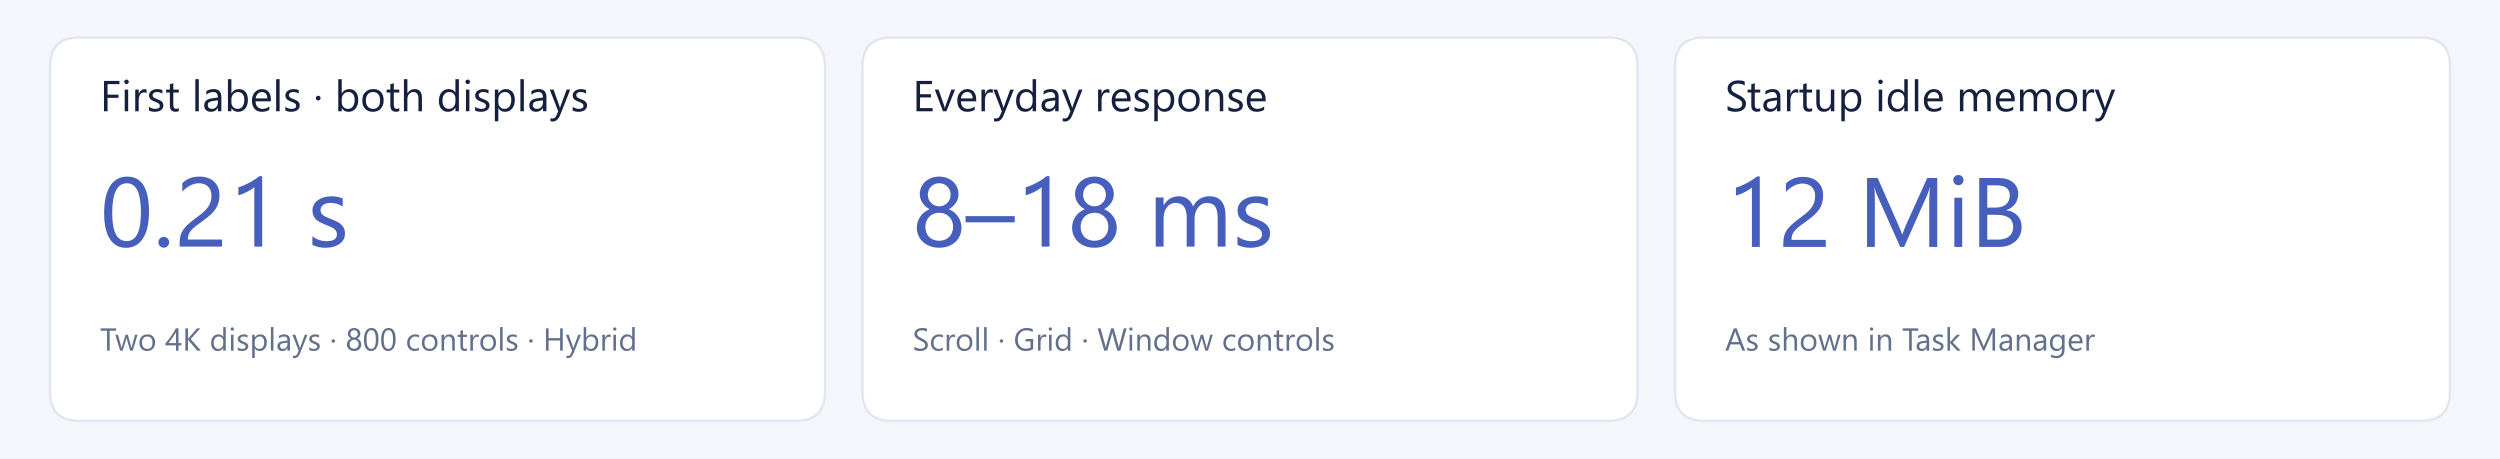
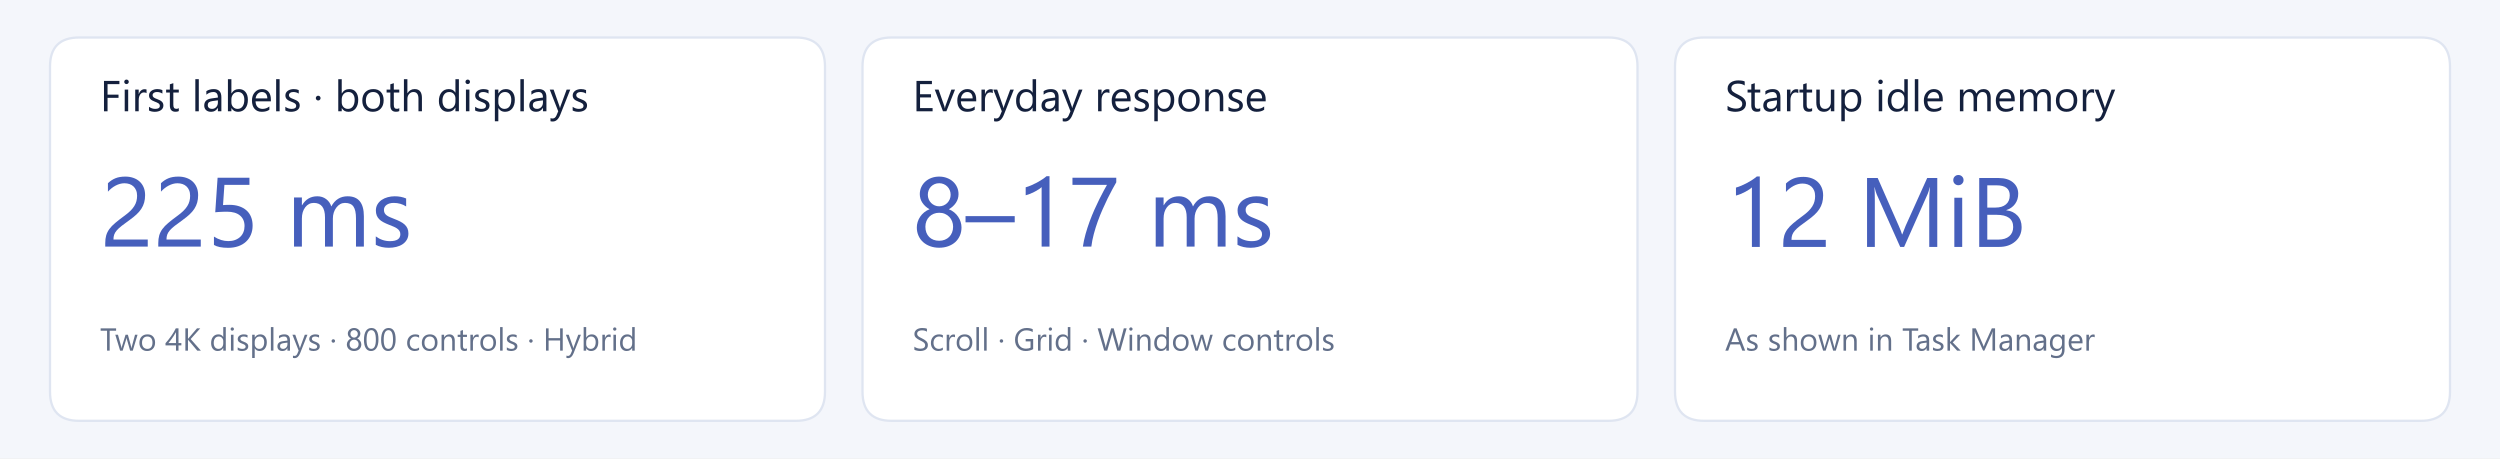
<svg xmlns="http://www.w3.org/2000/svg" xmlns:xlink="http://www.w3.org/1999/xlink" width="864pt" height="158.4pt" viewBox="0 0 864 158.4" version="1.1">
  <defs>
    <style type="text/css">*{stroke-linejoin: round; stroke-linecap: butt}</style>
  </defs>
  <g id="figure_1">
    <g id="patch_1">
-       <path d="M 0 158.4  L 864 158.4  L 864 0  L 0 0  z " style="fill: #f4f6fb" />
+       <path d="M 0 158.4 L 864 158.4 L 864 0 L 0 0 z " style="fill: #f4f6fb" />
    </g>
    <g id="axes_1">
      <g id="patch_2">
-         <path d="M 27.36 12.96  L 275.04 12.96  Q 285.12 12.96 285.12 23.04  L 285.12 135.36  Q 285.12 145.44 275.04 145.44  L 27.36 145.44  Q 17.28 145.44 17.28 135.36  L 17.28 23.04  Q 17.28 12.96 27.36 12.96  z " clip-path="url(#pe3fd831588)" style="fill: #ffffff; stroke: #dfe5f1; stroke-width: 0.8; stroke-linejoin: miter" />
+         <path d="M 27.36 12.96 L 275.04 12.96 Q 285.12 12.96 285.12 23.04 L 285.12 135.36 Q 285.12 145.44 275.04 145.44 L 27.36 145.44 Q 17.28 145.44 17.28 135.36 L 17.28 23.04 Q 17.28 12.96 27.36 12.96 z " clip-path="url(#pe3fd831588)" style="fill: #ffffff; stroke: #dfe5f1; stroke-width: 0.8; stroke-linejoin: miter" />
      </g>
      <g id="patch_3">
-         <path d="M 308.16 12.96  L 555.84 12.96  Q 565.92 12.96 565.92 23.04  L 565.92 135.36  Q 565.92 145.44 555.84 145.44  L 308.16 145.44  Q 298.08 145.44 298.08 135.36  L 298.08 23.04  Q 298.08 12.96 308.16 12.96  z " clip-path="url(#pe3fd831588)" style="fill: #ffffff; stroke: #dfe5f1; stroke-width: 0.8; stroke-linejoin: miter" />
+         <path d="M 308.16 12.96 L 555.84 12.96 Q 565.92 12.96 565.92 23.04 L 565.92 135.36 Q 565.92 145.44 555.84 145.44 L 308.16 145.44 Q 298.08 145.44 298.08 135.36 L 298.08 23.04 Q 298.08 12.96 308.16 12.96 z " clip-path="url(#pe3fd831588)" style="fill: #ffffff; stroke: #dfe5f1; stroke-width: 0.8; stroke-linejoin: miter" />
      </g>
      <g id="patch_4">
-         <path d="M 588.96 12.96  L 836.64 12.96  Q 846.72 12.96 846.72 23.04  L 846.72 135.36  Q 846.72 145.44 836.64 145.44  L 588.96 145.44  Q 578.88 145.44 578.88 135.36  L 578.88 23.04  Q 578.88 12.96 588.96 12.96  z " clip-path="url(#pe3fd831588)" style="fill: #ffffff; stroke: #dfe5f1; stroke-width: 0.8; stroke-linejoin: miter" />
+         <path d="M 588.96 12.96 L 836.64 12.96 Q 846.72 12.96 846.72 23.04 L 846.72 135.36 Q 846.72 145.44 836.64 145.44 L 588.96 145.44 Q 578.88 145.44 578.88 135.36 L 578.88 23.04 Q 578.88 12.96 588.96 12.96 z " clip-path="url(#pe3fd831588)" style="fill: #ffffff; stroke: #dfe5f1; stroke-width: 0.8; stroke-linejoin: miter" />
      </g>
      <g id="text_1">
        <g style="fill: #14203d" transform="translate(34.56 38.46469) scale(0.15 -0.15)">
          <defs>
-             <path id="SegoeUI-29" d="M 2863 4006  L 1113 4006  L 1113 2456  L 2731 2456  L 2731 1984  L 1113 1984  L 1113 0  L 588 0  L 588 4481  L 2863 4481  L 2863 4006  z " transform="scale(0.015625)" />
-             <path id="SegoeUI-4c" d="M 781 4013  Q 644 4013 547 4106  Q 450 4200 450 4344  Q 450 4488 547 4583  Q 644 4678 781 4678  Q 922 4678 1020 4583  Q 1119 4488 1119 4344  Q 1119 4206 1020 4109  Q 922 4013 781 4013  z M 1031 0  L 519 0  L 519 3200  L 1031 3200  L 1031 0  z " transform="scale(0.015625)" />
-             <path id="SegoeUI-55" d="M 2188 2681  Q 2053 2784 1800 2784  Q 1472 2784 1251 2475  Q 1031 2166 1031 1631  L 1031 0  L 519 0  L 519 3200  L 1031 3200  L 1031 2541  L 1044 2541  Q 1153 2878 1378 3067  Q 1603 3256 1881 3256  Q 2081 3256 2188 3213  L 2188 2681  z " transform="scale(0.015625)" />
-             <path id="SegoeUI-56" d="M 325 116  L 325 666  Q 744 356 1247 356  Q 1922 356 1922 806  Q 1922 934 1864 1023  Q 1806 1113 1707 1181  Q 1609 1250 1476 1304  Q 1344 1359 1191 1419  Q 978 1503 817 1589  Q 656 1675 548 1783  Q 441 1891 386 2028  Q 331 2166 331 2350  Q 331 2575 434 2748  Q 538 2922 709 3039  Q 881 3156 1101 3215  Q 1322 3275 1556 3275  Q 1972 3275 2300 3131  L 2300 2613  Q 1947 2844 1488 2844  Q 1344 2844 1228 2811  Q 1113 2778 1030 2718  Q 947 2659 901 2576  Q 856 2494 856 2394  Q 856 2269 901 2184  Q 947 2100 1034 2034  Q 1122 1969 1247 1916  Q 1372 1863 1531 1800  Q 1744 1719 1912 1633  Q 2081 1547 2200 1439  Q 2319 1331 2383 1190  Q 2447 1050 2447 856  Q 2447 619 2342 444  Q 2238 269 2063 153  Q 1888 38 1659 -18  Q 1431 -75 1181 -75  Q 688 -75 325 116  z " transform="scale(0.015625)" />
-             <path id="SegoeUI-57" d="M 2003 31  Q 1822 -69 1525 -69  Q 684 -69 684 869  L 684 2763  L 134 2763  L 134 3200  L 684 3200  L 684 3981  L 1197 4147  L 1197 3200  L 2003 3200  L 2003 2763  L 1197 2763  L 1197 959  Q 1197 638 1306 500  Q 1416 363 1669 363  Q 1863 363 2003 469  L 2003 31  z " transform="scale(0.015625)" />
+             <path id="SegoeUI-29" d="M 2863 4006 L 1113 4006 L 1113 2456 L 2731 2456 L 2731 1984 L 1113 1984 L 1113 0 L 588 0 L 588 4481 L 2863 4481 L 2863 4006 z " transform="scale(0.015625)" />
+             <path id="SegoeUI-4c" d="M 781 4013 Q 644 4013 547 4106 Q 450 4200 450 4344 Q 450 4488 547 4583 Q 644 4678 781 4678 Q 922 4678 1020 4583 Q 1119 4488 1119 4344 Q 1119 4206 1020 4109 Q 922 4013 781 4013 z M 1031 0 L 519 0 L 519 3200 L 1031 3200 L 1031 0 z " transform="scale(0.015625)" />
+             <path id="SegoeUI-55" d="M 2188 2681 Q 2053 2784 1800 2784 Q 1472 2784 1251 2475 Q 1031 2166 1031 1631 L 1031 0 L 519 0 L 519 3200 L 1031 3200 L 1031 2541 L 1044 2541 Q 1153 2878 1378 3067 Q 1603 3256 1881 3256 Q 2081 3256 2188 3213 L 2188 2681 z " transform="scale(0.015625)" />
+             <path id="SegoeUI-56" d="M 325 116 L 325 666 Q 744 356 1247 356 Q 1922 356 1922 806 Q 1922 934 1864 1023 Q 1806 1113 1707 1181 Q 1609 1250 1476 1304 Q 1344 1359 1191 1419 Q 978 1503 817 1589 Q 656 1675 548 1783 Q 441 1891 386 2028 Q 331 2166 331 2350 Q 331 2575 434 2748 Q 538 2922 709 3039 Q 881 3156 1101 3215 Q 1322 3275 1556 3275 Q 1972 3275 2300 3131 L 2300 2613 Q 1947 2844 1488 2844 Q 1344 2844 1228 2811 Q 1113 2778 1030 2718 Q 947 2659 901 2576 Q 856 2494 856 2394 Q 856 2269 901 2184 Q 947 2100 1034 2034 Q 1122 1969 1247 1916 Q 1372 1863 1531 1800 Q 1744 1719 1912 1633 Q 2081 1547 2200 1439 Q 2319 1331 2383 1190 Q 2447 1050 2447 856 Q 2447 619 2342 444 Q 2238 269 2063 153 Q 1888 38 1659 -18 Q 1431 -75 1181 -75 Q 688 -75 325 116 z " transform="scale(0.015625)" />
+             <path id="SegoeUI-57" d="M 2003 31 Q 1822 -69 1525 -69 Q 684 -69 684 869 L 684 2763 L 134 2763 L 134 3200 L 684 3200 L 684 3981 L 1197 4147 L 1197 3200 L 2003 3200 L 2003 2763 L 1197 2763 L 1197 959 Q 1197 638 1306 500 Q 1416 363 1669 363 Q 1863 363 2003 469 L 2003 31 z " transform="scale(0.015625)" />
            <path id="SegoeUI-3" transform="scale(0.015625)" />
-             <path id="SegoeUI-4f" d="M 1031 0  L 519 0  L 519 4738  L 1031 4738  L 1031 0  z " transform="scale(0.015625)" />
-             <path id="SegoeUI-44" d="M 2809 0  L 2297 0  L 2297 500  L 2284 500  Q 1950 -75 1300 -75  Q 822 -75 551 178  Q 281 431 281 850  Q 281 1747 1338 1894  L 2297 2028  Q 2297 2844 1638 2844  Q 1059 2844 594 2450  L 594 2975  Q 1066 3275 1681 3275  Q 2809 3275 2809 2081  L 2809 0  z M 2297 1619  L 1525 1513  Q 1169 1463 987 1336  Q 806 1209 806 888  Q 806 653 973 504  Q 1141 356 1419 356  Q 1800 356 2048 623  Q 2297 891 2297 1300  L 2297 1619  z " transform="scale(0.015625)" />
-             <path id="SegoeUI-45" d="M 1044 463  L 1031 463  L 1031 0  L 519 0  L 519 4738  L 1031 4738  L 1031 2638  L 1044 2638  Q 1422 3275 2150 3275  Q 2766 3275 3114 2845  Q 3463 2416 3463 1694  Q 3463 891 3072 408  Q 2681 -75 2003 -75  Q 1369 -75 1044 463  z M 1031 1753  L 1031 1306  Q 1031 909 1289 632  Q 1547 356 1944 356  Q 2409 356 2673 712  Q 2938 1069 2938 1703  Q 2938 2238 2691 2541  Q 2444 2844 2022 2844  Q 1575 2844 1303 2533  Q 1031 2222 1031 1753  z " transform="scale(0.015625)" />
-             <path id="SegoeUI-48" d="M 3091 1472  L 831 1472  Q 844 938 1119 647  Q 1394 356 1875 356  Q 2416 356 2869 713  L 2869 231  Q 2447 -75 1753 -75  Q 1075 -75 687 361  Q 300 797 300 1588  Q 300 2334 723 2804  Q 1147 3275 1775 3275  Q 2403 3275 2747 2869  Q 3091 2463 3091 1741  L 3091 1472  z M 2566 1906  Q 2563 2350 2352 2597  Q 2141 2844 1766 2844  Q 1403 2844 1150 2584  Q 897 2325 838 1906  L 2566 1906  z " transform="scale(0.015625)" />
-             <path id="SegoeUI-c3" d="M 697 1594  Q 553 1594 451 1697  Q 350 1800 350 1944  Q 350 2091 451 2194  Q 553 2297 697 2297  Q 844 2297 947 2194  Q 1050 2091 1050 1944  Q 1050 1800 947 1697  Q 844 1594 697 1594  z " transform="scale(0.015625)" />
-             <path id="SegoeUI-52" d="M 1856 -75  Q 1147 -75 723 373  Q 300 822 300 1563  Q 300 2369 740 2822  Q 1181 3275 1931 3275  Q 2647 3275 3048 2834  Q 3450 2394 3450 1613  Q 3450 847 3017 386  Q 2584 -75 1856 -75  z M 1894 2844  Q 1400 2844 1112 2508  Q 825 2172 825 1581  Q 825 1013 1115 684  Q 1406 356 1894 356  Q 2391 356 2658 678  Q 2925 1000 2925 1594  Q 2925 2194 2658 2519  Q 2391 2844 1894 2844  z " transform="scale(0.015625)" />
-             <path id="SegoeUI-4b" d="M 3175 0  L 2663 0  L 2663 1844  Q 2663 2844 1919 2844  Q 1544 2844 1287 2555  Q 1031 2266 1031 1813  L 1031 0  L 519 0  L 519 4738  L 1031 4738  L 1031 2669  L 1044 2669  Q 1413 3275 2094 3275  Q 3175 3275 3175 1972  L 3175 0  z " transform="scale(0.015625)" />
-             <path id="SegoeUI-47" d="M 3250 0  L 2738 0  L 2738 544  L 2725 544  Q 2369 -75 1625 -75  Q 1022 -75 661 354  Q 300 784 300 1525  Q 300 2319 700 2797  Q 1100 3275 1766 3275  Q 2425 3275 2725 2756  L 2738 2756  L 2738 4738  L 3250 4738  L 3250 0  z M 2738 1447  L 2738 1919  Q 2738 2306 2481 2575  Q 2225 2844 1831 2844  Q 1363 2844 1094 2500  Q 825 2156 825 1550  Q 825 997 1083 676  Q 1341 356 1775 356  Q 2203 356 2470 665  Q 2738 975 2738 1447  z " transform="scale(0.015625)" />
-             <path id="SegoeUI-53" d="M 1044 463  L 1031 463  L 1031 -1472  L 519 -1472  L 519 3200  L 1031 3200  L 1031 2638  L 1044 2638  Q 1422 3275 2150 3275  Q 2769 3275 3116 2845  Q 3463 2416 3463 1694  Q 3463 891 3072 408  Q 2681 -75 2003 -75  Q 1381 -75 1044 463  z M 1031 1753  L 1031 1306  Q 1031 909 1289 632  Q 1547 356 1944 356  Q 2409 356 2673 712  Q 2938 1069 2938 1703  Q 2938 2238 2691 2541  Q 2444 2844 2022 2844  Q 1575 2844 1303 2533  Q 1031 2222 1031 1753  z " transform="scale(0.015625)" />
-             <path id="SegoeUI-5c" d="M 3066 3200  L 1594 -513  Q 1200 -1506 488 -1506  Q 288 -1506 153 -1466  L 153 -1006  Q 319 -1063 456 -1063  Q 844 -1063 1038 -600  L 1294 6  L 44 3200  L 613 3200  L 1478 738  Q 1494 691 1544 494  L 1563 494  Q 1578 569 1625 731  L 2534 3200  L 3066 3200  z " transform="scale(0.015625)" />
+             <path id="SegoeUI-4f" d="M 1031 0 L 519 0 L 519 4738 L 1031 4738 L 1031 0 z " transform="scale(0.015625)" />
+             <path id="SegoeUI-44" d="M 2809 0 L 2297 0 L 2297 500 L 2284 500 Q 1950 -75 1300 -75 Q 822 -75 551 178 Q 281 431 281 850 Q 281 1747 1338 1894 L 2297 2028 Q 2297 2844 1638 2844 Q 1059 2844 594 2450 L 594 2975 Q 1066 3275 1681 3275 Q 2809 3275 2809 2081 L 2809 0 z M 2297 1619 L 1525 1513 Q 1169 1463 987 1336 Q 806 1209 806 888 Q 806 653 973 504 Q 1141 356 1419 356 Q 1800 356 2048 623 Q 2297 891 2297 1300 L 2297 1619 z " transform="scale(0.015625)" />
+             <path id="SegoeUI-45" d="M 1044 463 L 1031 463 L 1031 0 L 519 0 L 519 4738 L 1031 4738 L 1031 2638 L 1044 2638 Q 1422 3275 2150 3275 Q 2766 3275 3114 2845 Q 3463 2416 3463 1694 Q 3463 891 3072 408 Q 2681 -75 2003 -75 Q 1369 -75 1044 463 z M 1031 1753 L 1031 1306 Q 1031 909 1289 632 Q 1547 356 1944 356 Q 2409 356 2673 712 Q 2938 1069 2938 1703 Q 2938 2238 2691 2541 Q 2444 2844 2022 2844 Q 1575 2844 1303 2533 Q 1031 2222 1031 1753 z " transform="scale(0.015625)" />
+             <path id="SegoeUI-48" d="M 3091 1472 L 831 1472 Q 844 938 1119 647 Q 1394 356 1875 356 Q 2416 356 2869 713 L 2869 231 Q 2447 -75 1753 -75 Q 1075 -75 687 361 Q 300 797 300 1588 Q 300 2334 723 2804 Q 1147 3275 1775 3275 Q 2403 3275 2747 2869 Q 3091 2463 3091 1741 L 3091 1472 z M 2566 1906 Q 2563 2350 2352 2597 Q 2141 2844 1766 2844 Q 1403 2844 1150 2584 Q 897 2325 838 1906 L 2566 1906 z " transform="scale(0.015625)" />
+             <path id="SegoeUI-c3" d="M 697 1594 Q 553 1594 451 1697 Q 350 1800 350 1944 Q 350 2091 451 2194 Q 553 2297 697 2297 Q 844 2297 947 2194 Q 1050 2091 1050 1944 Q 1050 1800 947 1697 Q 844 1594 697 1594 z " transform="scale(0.015625)" />
+             <path id="SegoeUI-52" d="M 1856 -75 Q 1147 -75 723 373 Q 300 822 300 1563 Q 300 2369 740 2822 Q 1181 3275 1931 3275 Q 2647 3275 3048 2834 Q 3450 2394 3450 1613 Q 3450 847 3017 386 Q 2584 -75 1856 -75 z M 1894 2844 Q 1400 2844 1112 2508 Q 825 2172 825 1581 Q 825 1013 1115 684 Q 1406 356 1894 356 Q 2391 356 2658 678 Q 2925 1000 2925 1594 Q 2925 2194 2658 2519 Q 2391 2844 1894 2844 z " transform="scale(0.015625)" />
+             <path id="SegoeUI-4b" d="M 3175 0 L 2663 0 L 2663 1844 Q 2663 2844 1919 2844 Q 1544 2844 1287 2555 Q 1031 2266 1031 1813 L 1031 0 L 519 0 L 519 4738 L 1031 4738 L 1031 2669 L 1044 2669 Q 1413 3275 2094 3275 Q 3175 3275 3175 1972 L 3175 0 z " transform="scale(0.015625)" />
+             <path id="SegoeUI-47" d="M 3250 0 L 2738 0 L 2738 544 L 2725 544 Q 2369 -75 1625 -75 Q 1022 -75 661 354 Q 300 784 300 1525 Q 300 2319 700 2797 Q 1100 3275 1766 3275 Q 2425 3275 2725 2756 L 2738 2756 L 2738 4738 L 3250 4738 L 3250 0 z M 2738 1447 L 2738 1919 Q 2738 2306 2481 2575 Q 2225 2844 1831 2844 Q 1363 2844 1094 2500 Q 825 2156 825 1550 Q 825 997 1083 676 Q 1341 356 1775 356 Q 2203 356 2470 665 Q 2738 975 2738 1447 z " transform="scale(0.015625)" />
+             <path id="SegoeUI-53" d="M 1044 463 L 1031 463 L 1031 -1472 L 519 -1472 L 519 3200 L 1031 3200 L 1031 2638 L 1044 2638 Q 1422 3275 2150 3275 Q 2769 3275 3116 2845 Q 3463 2416 3463 1694 Q 3463 891 3072 408 Q 2681 -75 2003 -75 Q 1381 -75 1044 463 z M 1031 1753 L 1031 1306 Q 1031 909 1289 632 Q 1547 356 1944 356 Q 2409 356 2673 712 Q 2938 1069 2938 1703 Q 2938 2238 2691 2541 Q 2444 2844 2022 2844 Q 1575 2844 1303 2533 Q 1031 2222 1031 1753 z " transform="scale(0.015625)" />
+             <path id="SegoeUI-5c" d="M 3066 3200 L 1594 -513 Q 1200 -1506 488 -1506 Q 288 -1506 153 -1466 L 153 -1006 Q 319 -1063 456 -1063 Q 844 -1063 1038 -600 L 1294 6 L 44 3200 L 613 3200 L 1478 738 Q 1494 691 1544 494 L 1563 494 Q 1578 569 1625 731 L 2534 3200 L 3066 3200 z " transform="scale(0.015625)" />
          </defs>
          <use xlink:href="#SegoeUI-29" />
          <use xlink:href="#SegoeUI-4c" transform="translate(48.82812 0)" />
          <use xlink:href="#SegoeUI-55" transform="translate(73.04688 0)" />
          <use xlink:href="#SegoeUI-56" transform="translate(107.8125 0)" />
          <use xlink:href="#SegoeUI-57" transform="translate(150.25 0)" />
          <use xlink:href="#SegoeUI-3" transform="translate(184.1406 0)" />
          <use xlink:href="#SegoeUI-4f" transform="translate(211.5312 0)" />
          <use xlink:href="#SegoeUI-44" transform="translate(235.75 0)" />
          <use xlink:href="#SegoeUI-45" transform="translate(286.625 0)" />
          <use xlink:href="#SegoeUI-48" transform="translate(345.4219 0)" />
          <use xlink:href="#SegoeUI-4f" transform="translate(397.7188 0)" />
          <use xlink:href="#SegoeUI-56" transform="translate(421.9375 0)" />
          <use xlink:href="#SegoeUI-3" transform="translate(464.375 0)" />
          <use xlink:href="#SegoeUI-c3" transform="translate(491.7656 0)" />
          <use xlink:href="#SegoeUI-3" transform="translate(513.4531 0)" />
          <use xlink:href="#SegoeUI-45" transform="translate(540.8438 0)" />
          <use xlink:href="#SegoeUI-52" transform="translate(599.6406 0)" />
          <use xlink:href="#SegoeUI-57" transform="translate(658.2344 0)" />
          <use xlink:href="#SegoeUI-4b" transform="translate(692.125 0)" />
          <use xlink:href="#SegoeUI-3" transform="translate(748.7188 0)" />
          <use xlink:href="#SegoeUI-47" transform="translate(776.1094 0)" />
          <use xlink:href="#SegoeUI-4c" transform="translate(835 0)" />
          <use xlink:href="#SegoeUI-56" transform="translate(859.2188 0)" />
          <use xlink:href="#SegoeUI-53" transform="translate(901.6562 0)" />
          <use xlink:href="#SegoeUI-4f" transform="translate(960.4531 0)" />
          <use xlink:href="#SegoeUI-44" transform="translate(984.6719 0)" />
          <use xlink:href="#SegoeUI-5c" transform="translate(1035.547 0)" />
          <use xlink:href="#SegoeUI-56" transform="translate(1083.938 0)" />
        </g>
      </g>
      <g id="text_2">
        <g style="fill: #465fbc" transform="translate(34.56 85.23293) scale(0.34 -0.34)">
          <defs>
-             <path id="SegoeUI-13" d="M 3188 2259  Q 3188 1697 3086 1262  Q 2984 828 2792 529  Q 2600 231 2320 76  Q 2041 -78 1684 -78  Q 1347 -78 1083 70  Q 819 219 637 503  Q 456 788 362 1202  Q 269 1616 269 2150  Q 269 2738 367 3188  Q 466 3638 656 3942  Q 847 4247 1130 4401  Q 1413 4556 1778 4556  Q 3188 4556 3188 2259  z M 2663 2209  Q 2663 4122 1753 4122  Q 794 4122 794 2175  Q 794 359 1734 359  Q 2663 359 2663 2209  z " transform="scale(0.015625)" />
-             <path id="SegoeUI-11" d="M 697 -69  Q 553 -69 451 34  Q 350 138 350 281  Q 350 425 451 529  Q 553 634 697 634  Q 844 634 947 529  Q 1050 425 1050 281  Q 1050 138 947 34  Q 844 -69 697 -69  z " transform="scale(0.015625)" />
-             <path id="SegoeUI-15" d="M 2413 3306  Q 2413 3513 2348 3666  Q 2284 3819 2173 3920  Q 2063 4022 1913 4072  Q 1763 4122 1588 4122  Q 1438 4122 1294 4081  Q 1150 4041 1014 3969  Q 878 3897 751 3797  Q 625 3697 516 3575  L 516 4125  Q 731 4334 998 4445  Q 1266 4556 1650 4556  Q 1925 4556 2159 4476  Q 2394 4397 2566 4244  Q 2738 4091 2836 3866  Q 2934 3641 2934 3350  Q 2934 3084 2873 2868  Q 2813 2653 2689 2462  Q 2566 2272 2378 2097  Q 2191 1922 1938 1741  Q 1622 1516 1417 1356  Q 1213 1197 1092 1058  Q 972 919 923 780  Q 875 641 875 459  L 3106 459  L 3106 0  L 341 0  L 341 222  Q 341 509 403 728  Q 466 947 609 1144  Q 753 1341 986 1537  Q 1219 1734 1556 1981  Q 1800 2156 1964 2315  Q 2128 2475 2228 2634  Q 2328 2794 2370 2958  Q 2413 3122 2413 3306  z " transform="scale(0.015625)" />
-             <path id="SegoeUI-14" d="M 2263 0  L 1750 0  L 1750 3872  Q 1691 3813 1577 3736  Q 1463 3659 1320 3584  Q 1178 3509 1020 3443  Q 863 3378 713 3341  L 713 3859  Q 881 3906 1070 3986  Q 1259 4066 1442 4164  Q 1625 4263 1787 4370  Q 1950 4478 2069 4581  L 2263 4581  L 2263 0  z " transform="scale(0.015625)" />
-           </defs>
-           <use xlink:href="#SegoeUI-13" />
-           <use xlink:href="#SegoeUI-11" transform="translate(53.90625 0)" />
-           <use xlink:href="#SegoeUI-15" transform="translate(75.59375 0)" />
-           <use xlink:href="#SegoeUI-14" transform="translate(129.5 0)" />
-           <use xlink:href="#SegoeUI-3" transform="translate(183.4062 0)" />
-           <use xlink:href="#SegoeUI-56" transform="translate(210.7969 0)" />
+             <path id="SegoeUI-15" d="M 2413 3306 Q 2413 3513 2348 3666 Q 2284 3819 2173 3920 Q 2063 4022 1913 4072 Q 1763 4122 1588 4122 Q 1438 4122 1294 4081 Q 1150 4041 1014 3969 Q 878 3897 751 3797 Q 625 3697 516 3575 L 516 4125 Q 731 4334 998 4445 Q 1266 4556 1650 4556 Q 1925 4556 2159 4476 Q 2394 4397 2566 4244 Q 2738 4091 2836 3866 Q 2934 3641 2934 3350 Q 2934 3084 2873 2868 Q 2813 2653 2689 2462 Q 2566 2272 2378 2097 Q 2191 1922 1938 1741 Q 1622 1516 1417 1356 Q 1213 1197 1092 1058 Q 972 919 923 780 Q 875 641 875 459 L 3106 459 L 3106 0 L 341 0 L 341 222 Q 341 509 403 728 Q 466 947 609 1144 Q 753 1341 986 1537 Q 1219 1734 1556 1981 Q 1800 2156 1964 2315 Q 2128 2475 2228 2634 Q 2328 2794 2370 2958 Q 2413 3122 2413 3306 z " transform="scale(0.015625)" />
+             <path id="SegoeUI-18" d="M 3028 1369 Q 3028 1041 2915 775 Q 2803 509 2595 318 Q 2388 128 2094 25 Q 1800 -78 1441 -78 Q 816 -78 513 109 L 513 653 Q 969 359 1447 359 Q 1691 359 1886 431 Q 2081 503 2218 631 Q 2356 759 2429 940 Q 2503 1122 2503 1338 Q 2503 1775 2209 2023 Q 1916 2272 1356 2272 Q 1266 2272 1166 2269 Q 1066 2266 966 2261 Q 866 2256 770 2250 Q 675 2244 597 2234 L 750 4481 L 2822 4481 L 2822 4019 L 1194 4019 L 1103 2703 Q 1203 2709 1315 2714 Q 1428 2719 1516 2719 Q 1872 2719 2153 2625 Q 2434 2531 2629 2357 Q 2825 2184 2926 1932 Q 3028 1681 3028 1369 z " transform="scale(0.015625)" />
+             <path id="SegoeUI-50" d="M 5063 0 L 4550 0 L 4550 1838 Q 4550 2369 4386 2606 Q 4222 2844 3834 2844 Q 3506 2844 3276 2544 Q 3047 2244 3047 1825 L 3047 0 L 2534 0 L 2534 1900 Q 2534 2844 1806 2844 Q 1469 2844 1250 2561 Q 1031 2278 1031 1825 L 1031 0 L 519 0 L 519 3200 L 1031 3200 L 1031 2694 L 1044 2694 Q 1384 3275 2038 3275 Q 2366 3275 2609 3092 Q 2853 2909 2944 2613 Q 3300 3275 4006 3275 Q 5063 3275 5063 1972 L 5063 0 z " transform="scale(0.015625)" />
+           </defs>
+           <use xlink:href="#SegoeUI-15" />
+           <use xlink:href="#SegoeUI-15" transform="translate(53.90625 0)" />
+           <use xlink:href="#SegoeUI-18" transform="translate(107.8125 0)" />
+           <use xlink:href="#SegoeUI-3" transform="translate(161.7188 0)" />
+           <use xlink:href="#SegoeUI-50" transform="translate(189.1094 0)" />
+           <use xlink:href="#SegoeUI-56" transform="translate(275.25 0)" />
        </g>
      </g>
      <g id="text_3">
        <g style="fill: #63708a" transform="translate(34.56 121.1834) scale(0.11 -0.11)">
          <defs>
-             <path id="SegoeUI-37" d="M 3238 4006  L 1944 4006  L 1944 0  L 1419 0  L 1419 4006  L 128 4006  L 128 4481  L 3238 4481  L 3238 4006  z " transform="scale(0.015625)" />
-             <path id="SegoeUI-5a" d="M 4550 3200  L 3591 0  L 3059 0  L 2400 2291  Q 2363 2422 2350 2588  L 2338 2588  Q 2328 2475 2272 2297  L 1556 0  L 1044 0  L 75 3200  L 613 3200  L 1275 794  Q 1306 684 1319 506  L 1344 506  Q 1353 644 1400 800  L 2138 3200  L 2606 3200  L 3269 788  Q 3300 672 3316 500  L 3341 500  Q 3347 622 3394 788  L 4044 3200  L 4550 3200  z " transform="scale(0.015625)" />
-             <path id="SegoeUI-17" d="M 2656 4481  L 2656 1522  L 3231 1522  L 3231 1053  L 2656 1053  L 2656 0  L 2150 0  L 2150 1053  L 44 1053  L 44 1497  Q 338 1828 638 2204  Q 938 2581 1211 2968  Q 1484 3356 1717 3742  Q 1950 4128 2109 4481  L 2656 4481  z M 622 1522  L 2150 1522  L 2150 3716  Q 1916 3306 1706 2984  Q 1497 2663 1308 2400  Q 1119 2138 947 1925  Q 775 1713 622 1522  z " transform="scale(0.015625)" />
-             <path id="SegoeUI-2e" d="M 3706 0  L 2975 0  L 1244 2050  Q 1147 2166 1125 2206  L 1113 2206  L 1113 0  L 588 0  L 588 4481  L 1113 4481  L 1113 2375  L 1125 2375  Q 1169 2444 1244 2528  L 2919 4481  L 3572 4481  L 1650 2331  L 3706 0  z " transform="scale(0.015625)" />
-             <path id="SegoeUI-1b" d="M 281 1250  Q 281 1428 337 1608  Q 394 1788 498 1944  Q 603 2100 758 2228  Q 913 2356 1109 2431  Q 819 2594 647 2848  Q 475 3103 475 3413  Q 475 3659 570 3868  Q 666 4078 834 4231  Q 1003 4384 1234 4470  Q 1466 4556 1734 4556  Q 2006 4556 2237 4468  Q 2469 4381 2637 4228  Q 2806 4075 2900 3865  Q 2994 3656 2994 3413  Q 2994 3103 2822 2848  Q 2650 2594 2366 2431  Q 2559 2356 2712 2228  Q 2866 2100 2970 1944  Q 3075 1788 3131 1608  Q 3188 1428 3188 1250  Q 3188 956 3081 712  Q 2975 469 2783 295  Q 2591 122 2323 25  Q 2056 -72 1734 -72  Q 1416 -72 1150 25  Q 884 122 690 295  Q 497 469 389 712  Q 281 956 281 1250  z M 838 1294  Q 838 1084 902 915  Q 966 747 1083 628  Q 1200 509 1367 445  Q 1534 381 1738 381  Q 1934 381 2100 447  Q 2266 513 2386 631  Q 2506 750 2573 919  Q 2641 1088 2641 1294  Q 2641 1481 2577 1645  Q 2513 1809 2394 1934  Q 2275 2059 2109 2131  Q 1944 2203 1738 2203  Q 1544 2203 1380 2136  Q 1216 2069 1095 1948  Q 975 1828 906 1661  Q 838 1494 838 1294  z M 997 3372  Q 997 3213 1055 3077  Q 1113 2941 1214 2839  Q 1316 2738 1450 2680  Q 1584 2622 1738 2622  Q 1891 2622 2027 2681  Q 2163 2741 2263 2842  Q 2363 2944 2422 3080  Q 2481 3216 2481 3372  Q 2481 3534 2423 3671  Q 2366 3809 2266 3909  Q 2166 4009 2030 4067  Q 1894 4125 1738 4125  Q 1572 4125 1436 4065  Q 1300 4006 1201 3904  Q 1103 3803 1050 3665  Q 997 3528 997 3372  z " transform="scale(0.015625)" />
-             <path id="SegoeUI-46" d="M 2700 147  Q 2331 -75 1825 -75  Q 1141 -75 720 370  Q 300 816 300 1525  Q 300 2316 753 2795  Q 1206 3275 1963 3275  Q 2384 3275 2706 3119  L 2706 2594  Q 2350 2844 1944 2844  Q 1453 2844 1139 2492  Q 825 2141 825 1569  Q 825 1006 1120 681  Q 1416 356 1913 356  Q 2331 356 2700 634  L 2700 147  z " transform="scale(0.015625)" />
-             <path id="SegoeUI-51" d="M 3175 0  L 2663 0  L 2663 1825  Q 2663 2844 1919 2844  Q 1534 2844 1282 2555  Q 1031 2266 1031 1825  L 1031 0  L 519 0  L 519 3200  L 1031 3200  L 1031 2669  L 1044 2669  Q 1406 3275 2094 3275  Q 2619 3275 2897 2936  Q 3175 2597 3175 1956  L 3175 0  z " transform="scale(0.015625)" />
-             <path id="SegoeUI-2b" d="M 3956 0  L 3431 0  L 3431 2044  L 1113 2044  L 1113 0  L 588 0  L 588 4481  L 1113 4481  L 1113 2516  L 3431 2516  L 3431 4481  L 3956 4481  L 3956 0  z " transform="scale(0.015625)" />
+             <path id="SegoeUI-37" d="M 3238 4006 L 1944 4006 L 1944 0 L 1419 0 L 1419 4006 L 128 4006 L 128 4481 L 3238 4481 L 3238 4006 z " transform="scale(0.015625)" />
+             <path id="SegoeUI-5a" d="M 4550 3200 L 3591 0 L 3059 0 L 2400 2291 Q 2363 2422 2350 2588 L 2338 2588 Q 2328 2475 2272 2297 L 1556 0 L 1044 0 L 75 3200 L 613 3200 L 1275 794 Q 1306 684 1319 506 L 1344 506 Q 1353 644 1400 800 L 2138 3200 L 2606 3200 L 3269 788 Q 3300 672 3316 500 L 3341 500 Q 3347 622 3394 788 L 4044 3200 L 4550 3200 z " transform="scale(0.015625)" />
+             <path id="SegoeUI-17" d="M 2656 4481 L 2656 1522 L 3231 1522 L 3231 1053 L 2656 1053 L 2656 0 L 2150 0 L 2150 1053 L 44 1053 L 44 1497 Q 338 1828 638 2204 Q 938 2581 1211 2968 Q 1484 3356 1717 3742 Q 1950 4128 2109 4481 L 2656 4481 z M 622 1522 L 2150 1522 L 2150 3716 Q 1916 3306 1706 2984 Q 1497 2663 1308 2400 Q 1119 2138 947 1925 Q 775 1713 622 1522 z " transform="scale(0.015625)" />
+             <path id="SegoeUI-2e" d="M 3706 0 L 2975 0 L 1244 2050 Q 1147 2166 1125 2206 L 1113 2206 L 1113 0 L 588 0 L 588 4481 L 1113 4481 L 1113 2375 L 1125 2375 Q 1169 2444 1244 2528 L 2919 4481 L 3572 4481 L 1650 2331 L 3706 0 z " transform="scale(0.015625)" />
+             <path id="SegoeUI-1b" d="M 281 1250 Q 281 1428 337 1608 Q 394 1788 498 1944 Q 603 2100 758 2228 Q 913 2356 1109 2431 Q 819 2594 647 2848 Q 475 3103 475 3413 Q 475 3659 570 3868 Q 666 4078 834 4231 Q 1003 4384 1234 4470 Q 1466 4556 1734 4556 Q 2006 4556 2237 4468 Q 2469 4381 2637 4228 Q 2806 4075 2900 3865 Q 2994 3656 2994 3413 Q 2994 3103 2822 2848 Q 2650 2594 2366 2431 Q 2559 2356 2712 2228 Q 2866 2100 2970 1944 Q 3075 1788 3131 1608 Q 3188 1428 3188 1250 Q 3188 956 3081 712 Q 2975 469 2783 295 Q 2591 122 2323 25 Q 2056 -72 1734 -72 Q 1416 -72 1150 25 Q 884 122 690 295 Q 497 469 389 712 Q 281 956 281 1250 z M 838 1294 Q 838 1084 902 915 Q 966 747 1083 628 Q 1200 509 1367 445 Q 1534 381 1738 381 Q 1934 381 2100 447 Q 2266 513 2386 631 Q 2506 750 2573 919 Q 2641 1088 2641 1294 Q 2641 1481 2577 1645 Q 2513 1809 2394 1934 Q 2275 2059 2109 2131 Q 1944 2203 1738 2203 Q 1544 2203 1380 2136 Q 1216 2069 1095 1948 Q 975 1828 906 1661 Q 838 1494 838 1294 z M 997 3372 Q 997 3213 1055 3077 Q 1113 2941 1214 2839 Q 1316 2738 1450 2680 Q 1584 2622 1738 2622 Q 1891 2622 2027 2681 Q 2163 2741 2263 2842 Q 2363 2944 2422 3080 Q 2481 3216 2481 3372 Q 2481 3534 2423 3671 Q 2366 3809 2266 3909 Q 2166 4009 2030 4067 Q 1894 4125 1738 4125 Q 1572 4125 1436 4065 Q 1300 4006 1201 3904 Q 1103 3803 1050 3665 Q 997 3528 997 3372 z " transform="scale(0.015625)" />
+             <path id="SegoeUI-13" d="M 3188 2259 Q 3188 1697 3086 1262 Q 2984 828 2792 529 Q 2600 231 2320 76 Q 2041 -78 1684 -78 Q 1347 -78 1083 70 Q 819 219 637 503 Q 456 788 362 1202 Q 269 1616 269 2150 Q 269 2738 367 3188 Q 466 3638 656 3942 Q 847 4247 1130 4401 Q 1413 4556 1778 4556 Q 3188 4556 3188 2259 z M 2663 2209 Q 2663 4122 1753 4122 Q 794 4122 794 2175 Q 794 359 1734 359 Q 2663 359 2663 2209 z " transform="scale(0.015625)" />
+             <path id="SegoeUI-46" d="M 2700 147 Q 2331 -75 1825 -75 Q 1141 -75 720 370 Q 300 816 300 1525 Q 300 2316 753 2795 Q 1206 3275 1963 3275 Q 2384 3275 2706 3119 L 2706 2594 Q 2350 2844 1944 2844 Q 1453 2844 1139 2492 Q 825 2141 825 1569 Q 825 1006 1120 681 Q 1416 356 1913 356 Q 2331 356 2700 634 L 2700 147 z " transform="scale(0.015625)" />
+             <path id="SegoeUI-51" d="M 3175 0 L 2663 0 L 2663 1825 Q 2663 2844 1919 2844 Q 1534 2844 1282 2555 Q 1031 2266 1031 1825 L 1031 0 L 519 0 L 519 3200 L 1031 3200 L 1031 2669 L 1044 2669 Q 1406 3275 2094 3275 Q 2619 3275 2897 2936 Q 3175 2597 3175 1956 L 3175 0 z " transform="scale(0.015625)" />
+             <path id="SegoeUI-2b" d="M 3956 0 L 3431 0 L 3431 2044 L 1113 2044 L 1113 0 L 588 0 L 588 4481 L 1113 4481 L 1113 2516 L 3431 2516 L 3431 4481 L 3956 4481 L 3956 0 z " transform="scale(0.015625)" />
          </defs>
          <use xlink:href="#SegoeUI-37" />
          <use xlink:href="#SegoeUI-5a" transform="translate(46.875 0)" />
          <use xlink:href="#SegoeUI-52" transform="translate(119.1406 0)" />
          <use xlink:href="#SegoeUI-3" transform="translate(177.7344 0)" />
          <use xlink:href="#SegoeUI-17" transform="translate(205.125 0)" />
          <use xlink:href="#SegoeUI-2e" transform="translate(259.0312 0)" />
          <use xlink:href="#SegoeUI-3" transform="translate(317.0469 0)" />
          <use xlink:href="#SegoeUI-47" transform="translate(344.4375 0)" />
          <use xlink:href="#SegoeUI-4c" transform="translate(403.3281 0)" />
          <use xlink:href="#SegoeUI-56" transform="translate(427.5469 0)" />
          <use xlink:href="#SegoeUI-53" transform="translate(469.9844 0)" />
          <use xlink:href="#SegoeUI-4f" transform="translate(528.7812 0)" />
          <use xlink:href="#SegoeUI-44" transform="translate(553 0)" />
          <use xlink:href="#SegoeUI-5c" transform="translate(603.875 0)" />
          <use xlink:href="#SegoeUI-56" transform="translate(652.2656 0)" />
          <use xlink:href="#SegoeUI-3" transform="translate(694.7031 0)" />
          <use xlink:href="#SegoeUI-c3" transform="translate(722.0938 0)" />
          <use xlink:href="#SegoeUI-3" transform="translate(743.7812 0)" />
          <use xlink:href="#SegoeUI-1b" transform="translate(771.1719 0)" />
          <use xlink:href="#SegoeUI-13" transform="translate(825.0781 0)" />
          <use xlink:href="#SegoeUI-13" transform="translate(878.9844 0)" />
          <use xlink:href="#SegoeUI-3" transform="translate(932.8906 0)" />
          <use xlink:href="#SegoeUI-46" transform="translate(960.2812 0)" />
          <use xlink:href="#SegoeUI-52" transform="translate(1006.469 0)" />
          <use xlink:href="#SegoeUI-51" transform="translate(1065.062 0)" />
          <use xlink:href="#SegoeUI-57" transform="translate(1121.656 0)" />
          <use xlink:href="#SegoeUI-55" transform="translate(1155.547 0)" />
          <use xlink:href="#SegoeUI-52" transform="translate(1190.312 0)" />
          <use xlink:href="#SegoeUI-4f" transform="translate(1248.906 0)" />
          <use xlink:href="#SegoeUI-56" transform="translate(1273.125 0)" />
          <use xlink:href="#SegoeUI-3" transform="translate(1315.562 0)" />
          <use xlink:href="#SegoeUI-c3" transform="translate(1342.953 0)" />
          <use xlink:href="#SegoeUI-3" transform="translate(1364.641 0)" />
          <use xlink:href="#SegoeUI-2b" transform="translate(1392.031 0)" />
          <use xlink:href="#SegoeUI-5c" transform="translate(1463.031 0)" />
          <use xlink:href="#SegoeUI-45" transform="translate(1511.422 0)" />
          <use xlink:href="#SegoeUI-55" transform="translate(1570.219 0)" />
          <use xlink:href="#SegoeUI-4c" transform="translate(1604.984 0)" />
          <use xlink:href="#SegoeUI-47" transform="translate(1629.203 0)" />
        </g>
      </g>
      <g id="text_4">
        <g style="fill: #14203d" transform="translate(315.36 38.46469) scale(0.15 -0.15)">
          <defs>
-             <path id="SegoeUI-28" d="M 2963 0  L 588 0  L 588 4481  L 2863 4481  L 2863 4006  L 1113 4006  L 1113 2516  L 2731 2516  L 2731 2044  L 1113 2044  L 1113 475  L 2963 475  L 2963 0  z " transform="scale(0.015625)" />
-             <path id="SegoeUI-59" d="M 3034 3200  L 1759 0  L 1256 0  L 44 3200  L 606 3200  L 1419 875  Q 1509 619 1531 428  L 1544 428  Q 1575 669 1644 863  L 2494 3200  L 3034 3200  z " transform="scale(0.015625)" />
+             <path id="SegoeUI-28" d="M 2963 0 L 588 0 L 588 4481 L 2863 4481 L 2863 4006 L 1113 4006 L 1113 2516 L 2731 2516 L 2731 2044 L 1113 2044 L 1113 475 L 2963 475 L 2963 0 z " transform="scale(0.015625)" />
+             <path id="SegoeUI-59" d="M 3034 3200 L 1759 0 L 1256 0 L 44 3200 L 606 3200 L 1419 875 Q 1509 619 1531 428 L 1544 428 Q 1575 669 1644 863 L 2494 3200 L 3034 3200 z " transform="scale(0.015625)" />
          </defs>
          <use xlink:href="#SegoeUI-28" />
          <use xlink:href="#SegoeUI-59" transform="translate(50.59375 0)" />
          <use xlink:href="#SegoeUI-48" transform="translate(98.5 0)" />
          <use xlink:href="#SegoeUI-55" transform="translate(150.7969 0)" />
          <use xlink:href="#SegoeUI-5c" transform="translate(185.5625 0)" />
          <use xlink:href="#SegoeUI-47" transform="translate(233.9531 0)" />
          <use xlink:href="#SegoeUI-44" transform="translate(292.8438 0)" />
          <use xlink:href="#SegoeUI-5c" transform="translate(343.7188 0)" />
          <use xlink:href="#SegoeUI-3" transform="translate(392.1094 0)" />
          <use xlink:href="#SegoeUI-55" transform="translate(419.5 0)" />
          <use xlink:href="#SegoeUI-48" transform="translate(454.2656 0)" />
          <use xlink:href="#SegoeUI-56" transform="translate(506.5625 0)" />
          <use xlink:href="#SegoeUI-53" transform="translate(549 0)" />
          <use xlink:href="#SegoeUI-52" transform="translate(607.7969 0)" />
          <use xlink:href="#SegoeUI-51" transform="translate(666.3906 0)" />
          <use xlink:href="#SegoeUI-56" transform="translate(722.9844 0)" />
          <use xlink:href="#SegoeUI-48" transform="translate(765.4219 0)" />
        </g>
      </g>
      <g id="text_5">
        <g style="fill: #465fbc" transform="translate(315.36 85.23293) scale(0.34 -0.34)">
          <defs>
-             <path id="SegoeUI-b2" d="M 3200 1581  L 0 1581  L 0 1984  L 3200 1984  L 3200 1581  z " transform="scale(0.015625)" />
-             <path id="SegoeUI-50" d="M 5063 0  L 4550 0  L 4550 1838  Q 4550 2369 4386 2606  Q 4222 2844 3834 2844  Q 3506 2844 3276 2544  Q 3047 2244 3047 1825  L 3047 0  L 2534 0  L 2534 1900  Q 2534 2844 1806 2844  Q 1469 2844 1250 2561  Q 1031 2278 1031 1825  L 1031 0  L 519 0  L 519 3200  L 1031 3200  L 1031 2694  L 1044 2694  Q 1384 3275 2038 3275  Q 2366 3275 2609 3092  Q 2853 2909 2944 2613  Q 3300 3275 4006 3275  Q 5063 3275 5063 1972  L 5063 0  z " transform="scale(0.015625)" />
+             <path id="SegoeUI-b2" d="M 3200 1581 L 0 1581 L 0 1984 L 3200 1984 L 3200 1581 z " transform="scale(0.015625)" />
+             <path id="SegoeUI-14" d="M 2263 0 L 1750 0 L 1750 3872 Q 1691 3813 1577 3736 Q 1463 3659 1320 3584 Q 1178 3509 1020 3443 Q 863 3378 713 3341 L 713 3859 Q 881 3906 1070 3986 Q 1259 4066 1442 4164 Q 1625 4263 1787 4370 Q 1950 4478 2069 4581 L 2263 4581 L 2263 0 z " transform="scale(0.015625)" />
+             <path id="SegoeUI-1a" d="M 3156 4184 Q 3053 4006 2908 3740 Q 2763 3475 2600 3144 Q 2438 2813 2269 2431 Q 2100 2050 1953 1644 Q 1806 1238 1695 820 Q 1584 403 1534 0 L 984 0 Q 1041 400 1158 817 Q 1275 1234 1423 1636 Q 1572 2038 1737 2409 Q 1903 2781 2059 3093 Q 2216 3406 2345 3645 Q 2475 3884 2553 4019 L 306 4019 L 306 4481 L 3156 4481 L 3156 4184 z " transform="scale(0.015625)" />
          </defs>
          <use xlink:href="#SegoeUI-1b" />
          <use xlink:href="#SegoeUI-b2" transform="translate(53.90625 0)" />
          <use xlink:href="#SegoeUI-14" transform="translate(103.9062 0)" />
-           <use xlink:href="#SegoeUI-1b" transform="translate(157.8125 0)" />
+           <use xlink:href="#SegoeUI-1a" transform="translate(157.8125 0)" />
          <use xlink:href="#SegoeUI-3" transform="translate(211.7188 0)" />
          <use xlink:href="#SegoeUI-50" transform="translate(239.1094 0)" />
          <use xlink:href="#SegoeUI-56" transform="translate(325.25 0)" />
        </g>
      </g>
      <g id="text_6">
        <g style="fill: #63708a" transform="translate(315.36 121.1834) scale(0.11 -0.11)">
          <defs>
-             <path id="SegoeUI-36" d="M 378 181  L 378 800  Q 484 706 632 631  Q 781 556 945 504  Q 1109 453 1275 425  Q 1441 397 1581 397  Q 2066 397 2305 576  Q 2544 756 2544 1094  Q 2544 1275 2464 1409  Q 2384 1544 2243 1655  Q 2103 1766 1911 1867  Q 1719 1969 1497 2081  Q 1263 2200 1059 2322  Q 856 2444 706 2591  Q 556 2738 470 2923  Q 384 3109 384 3359  Q 384 3666 518 3892  Q 653 4119 872 4266  Q 1091 4413 1370 4484  Q 1650 4556 1941 4556  Q 2603 4556 2906 4397  L 2906 3806  Q 2509 4081 1888 4081  Q 1716 4081 1544 4045  Q 1372 4009 1237 3928  Q 1103 3847 1018 3719  Q 934 3591 934 3406  Q 934 3234 998 3109  Q 1063 2984 1188 2881  Q 1313 2778 1492 2681  Q 1672 2584 1906 2469  Q 2147 2350 2362 2219  Q 2578 2088 2740 1928  Q 2903 1769 2998 1575  Q 3094 1381 3094 1131  Q 3094 800 2964 570  Q 2834 341 2614 197  Q 2394 53 2106 -11  Q 1819 -75 1500 -75  Q 1394 -75 1237 -58  Q 1081 -41 918 -8  Q 756 25 611 73  Q 466 122 378 181  z " transform="scale(0.015625)" />
-             <path id="SegoeUI-2a" d="M 3938 306  Q 3263 -75 2438 -75  Q 1478 -75 886 544  Q 294 1163 294 2181  Q 294 3222 951 3889  Q 1609 4556 2619 4556  Q 3350 4556 3847 4319  L 3847 3738  Q 3303 4081 2559 4081  Q 1806 4081 1325 3562  Q 844 3044 844 2219  Q 844 1369 1291 883  Q 1738 397 2503 397  Q 3028 397 3413 606  L 3413 1863  L 2431 1863  L 2431 2338  L 3938 2338  L 3938 306  z " transform="scale(0.015625)" />
-             <path id="SegoeUI-3a" d="M 5900 4481  L 4634 0  L 4019 0  L 3097 3275  Q 3038 3484 3025 3731  L 3013 3731  Q 2994 3500 2931 3281  L 2003 0  L 1394 0  L 81 4481  L 659 4481  L 1613 1044  Q 1672 828 1688 594  L 1703 594  Q 1719 759 1800 1044  L 2791 4481  L 3294 4481  L 4244 1019  Q 4294 841 4319 600  L 4331 600  Q 4344 763 4416 1031  L 5331 4481  L 5900 4481  z " transform="scale(0.015625)" />
+             <path id="SegoeUI-36" d="M 378 181 L 378 800 Q 484 706 632 631 Q 781 556 945 504 Q 1109 453 1275 425 Q 1441 397 1581 397 Q 2066 397 2305 576 Q 2544 756 2544 1094 Q 2544 1275 2464 1409 Q 2384 1544 2243 1655 Q 2103 1766 1911 1867 Q 1719 1969 1497 2081 Q 1263 2200 1059 2322 Q 856 2444 706 2591 Q 556 2738 470 2923 Q 384 3109 384 3359 Q 384 3666 518 3892 Q 653 4119 872 4266 Q 1091 4413 1370 4484 Q 1650 4556 1941 4556 Q 2603 4556 2906 4397 L 2906 3806 Q 2509 4081 1888 4081 Q 1716 4081 1544 4045 Q 1372 4009 1237 3928 Q 1103 3847 1018 3719 Q 934 3591 934 3406 Q 934 3234 998 3109 Q 1063 2984 1188 2881 Q 1313 2778 1492 2681 Q 1672 2584 1906 2469 Q 2147 2350 2362 2219 Q 2578 2088 2740 1928 Q 2903 1769 2998 1575 Q 3094 1381 3094 1131 Q 3094 800 2964 570 Q 2834 341 2614 197 Q 2394 53 2106 -11 Q 1819 -75 1500 -75 Q 1394 -75 1237 -58 Q 1081 -41 918 -8 Q 756 25 611 73 Q 466 122 378 181 z " transform="scale(0.015625)" />
+             <path id="SegoeUI-2a" d="M 3938 306 Q 3263 -75 2438 -75 Q 1478 -75 886 544 Q 294 1163 294 2181 Q 294 3222 951 3889 Q 1609 4556 2619 4556 Q 3350 4556 3847 4319 L 3847 3738 Q 3303 4081 2559 4081 Q 1806 4081 1325 3562 Q 844 3044 844 2219 Q 844 1369 1291 883 Q 1738 397 2503 397 Q 3028 397 3413 606 L 3413 1863 L 2431 1863 L 2431 2338 L 3938 2338 L 3938 306 z " transform="scale(0.015625)" />
+             <path id="SegoeUI-3a" d="M 5900 4481 L 4634 0 L 4019 0 L 3097 3275 Q 3038 3484 3025 3731 L 3013 3731 Q 2994 3500 2931 3281 L 2003 0 L 1394 0 L 81 4481 L 659 4481 L 1613 1044 Q 1672 828 1688 594 L 1703 594 Q 1719 759 1800 1044 L 2791 4481 L 3294 4481 L 4244 1019 Q 4294 841 4319 600 L 4331 600 Q 4344 763 4416 1031 L 5331 4481 L 5900 4481 z " transform="scale(0.015625)" />
          </defs>
          <use xlink:href="#SegoeUI-36" />
          <use xlink:href="#SegoeUI-46" transform="translate(53.125 0)" />
          <use xlink:href="#SegoeUI-55" transform="translate(99.3125 0)" />
          <use xlink:href="#SegoeUI-52" transform="translate(134.0781 0)" />
          <use xlink:href="#SegoeUI-4f" transform="translate(192.6719 0)" />
          <use xlink:href="#SegoeUI-4f" transform="translate(216.8906 0)" />
          <use xlink:href="#SegoeUI-3" transform="translate(241.1094 0)" />
          <use xlink:href="#SegoeUI-c3" transform="translate(268.5 0)" />
          <use xlink:href="#SegoeUI-3" transform="translate(290.1875 0)" />
          <use xlink:href="#SegoeUI-2a" transform="translate(317.5781 0)" />
          <use xlink:href="#SegoeUI-55" transform="translate(386.1875 0)" />
          <use xlink:href="#SegoeUI-4c" transform="translate(420.9531 0)" />
          <use xlink:href="#SegoeUI-47" transform="translate(445.1719 0)" />
          <use xlink:href="#SegoeUI-3" transform="translate(504.0625 0)" />
          <use xlink:href="#SegoeUI-c3" transform="translate(531.4531 0)" />
          <use xlink:href="#SegoeUI-3" transform="translate(553.1406 0)" />
          <use xlink:href="#SegoeUI-3a" transform="translate(580.5312 0)" />
          <use xlink:href="#SegoeUI-4c" transform="translate(673.9375 0)" />
          <use xlink:href="#SegoeUI-51" transform="translate(698.1562 0)" />
          <use xlink:href="#SegoeUI-47" transform="translate(754.75 0)" />
          <use xlink:href="#SegoeUI-52" transform="translate(813.6406 0)" />
          <use xlink:href="#SegoeUI-5a" transform="translate(872.2344 0)" />
          <use xlink:href="#SegoeUI-3" transform="translate(944.5 0)" />
          <use xlink:href="#SegoeUI-46" transform="translate(971.8906 0)" />
          <use xlink:href="#SegoeUI-52" transform="translate(1018.078 0)" />
          <use xlink:href="#SegoeUI-51" transform="translate(1076.672 0)" />
          <use xlink:href="#SegoeUI-57" transform="translate(1133.266 0)" />
          <use xlink:href="#SegoeUI-55" transform="translate(1167.156 0)" />
          <use xlink:href="#SegoeUI-52" transform="translate(1201.922 0)" />
          <use xlink:href="#SegoeUI-4f" transform="translate(1260.516 0)" />
          <use xlink:href="#SegoeUI-56" transform="translate(1284.734 0)" />
        </g>
      </g>
      <g id="text_7">
        <g style="fill: #14203d" transform="translate(596.16 38.46469) scale(0.15 -0.15)">
          <defs>
-             <path id="SegoeUI-58" d="M 3106 0  L 2594 0  L 2594 506  L 2581 506  Q 2263 -75 1594 -75  Q 450 -75 450 1288  L 450 3200  L 959 3200  L 959 1369  Q 959 356 1734 356  Q 2109 356 2351 632  Q 2594 909 2594 1356  L 2594 3200  L 3106 3200  L 3106 0  z " transform="scale(0.015625)" />
+             <path id="SegoeUI-58" d="M 3106 0 L 2594 0 L 2594 506 L 2581 506 Q 2263 -75 1594 -75 Q 450 -75 450 1288 L 450 3200 L 959 3200 L 959 1369 Q 959 356 1734 356 Q 2109 356 2351 632 Q 2594 909 2594 1356 L 2594 3200 L 3106 3200 L 3106 0 z " transform="scale(0.015625)" />
          </defs>
          <use xlink:href="#SegoeUI-36" />
          <use xlink:href="#SegoeUI-57" transform="translate(49.90625 0)" />
          <use xlink:href="#SegoeUI-44" transform="translate(83.79688 0)" />
          <use xlink:href="#SegoeUI-55" transform="translate(134.6719 0)" />
          <use xlink:href="#SegoeUI-57" transform="translate(169.4375 0)" />
          <use xlink:href="#SegoeUI-58" transform="translate(203.3281 0)" />
          <use xlink:href="#SegoeUI-53" transform="translate(259.9219 0)" />
          <use xlink:href="#SegoeUI-3" transform="translate(318.7188 0)" />
          <use xlink:href="#SegoeUI-4c" transform="translate(346.1094 0)" />
          <use xlink:href="#SegoeUI-47" transform="translate(370.3281 0)" />
          <use xlink:href="#SegoeUI-4f" transform="translate(429.2188 0)" />
          <use xlink:href="#SegoeUI-48" transform="translate(453.4375 0)" />
          <use xlink:href="#SegoeUI-3" transform="translate(505.7344 0)" />
          <use xlink:href="#SegoeUI-50" transform="translate(533.125 0)" />
          <use xlink:href="#SegoeUI-48" transform="translate(619.2656 0)" />
          <use xlink:href="#SegoeUI-50" transform="translate(671.5625 0)" />
          <use xlink:href="#SegoeUI-52" transform="translate(757.7031 0)" />
          <use xlink:href="#SegoeUI-55" transform="translate(816.2969 0)" />
          <use xlink:href="#SegoeUI-5c" transform="translate(851.0625 0)" />
        </g>
      </g>
      <g id="text_8">
        <g style="fill: #465fbc" transform="translate(596.16 85.33187) scale(0.34 -0.34)">
          <defs>
-             <path id="SegoeUI-30" d="M 5156 0  L 4634 0  L 4634 3006  Q 4634 3363 4678 3878  L 4666 3878  Q 4591 3575 4531 3444  L 3000 0  L 2744 0  L 1216 3419  Q 1150 3569 1081 3878  L 1069 3878  Q 1094 3609 1094 3000  L 1094 0  L 588 0  L 588 4481  L 1281 4481  L 2656 1356  Q 2816 997 2863 819  L 2881 819  Q 3016 1188 3097 1369  L 4500 4481  L 5156 4481  L 5156 0  z " transform="scale(0.015625)" />
-             <path id="SegoeUI-25" d="M 588 0  L 588 4481  L 1863 4481  Q 2444 4481 2784 4197  Q 3125 3913 3125 3456  Q 3125 3075 2919 2794  Q 2713 2513 2350 2394  L 2350 2381  Q 2803 2328 3075 2039  Q 3347 1750 3347 1288  Q 3347 713 2934 356  Q 2522 0 1894 0  L 588 0  z M 1113 4006  L 1113 2559  L 1650 2559  Q 2081 2559 2328 2767  Q 2575 2975 2575 3353  Q 2575 4006 1716 4006  L 1113 4006  z M 1113 2088  L 1113 475  L 1825 475  Q 2288 475 2542 694  Q 2797 913 2797 1294  Q 2797 2088 1716 2088  L 1113 2088  z " transform="scale(0.015625)" />
+             <path id="SegoeUI-30" d="M 5156 0 L 4634 0 L 4634 3006 Q 4634 3363 4678 3878 L 4666 3878 Q 4591 3575 4531 3444 L 3000 0 L 2744 0 L 1216 3419 Q 1150 3569 1081 3878 L 1069 3878 Q 1094 3609 1094 3000 L 1094 0 L 588 0 L 588 4481 L 1281 4481 L 2656 1356 Q 2816 997 2863 819 L 2881 819 Q 3016 1188 3097 1369 L 4500 4481 L 5156 4481 L 5156 0 z " transform="scale(0.015625)" />
+             <path id="SegoeUI-25" d="M 588 0 L 588 4481 L 1863 4481 Q 2444 4481 2784 4197 Q 3125 3913 3125 3456 Q 3125 3075 2919 2794 Q 2713 2513 2350 2394 L 2350 2381 Q 2803 2328 3075 2039 Q 3347 1750 3347 1288 Q 3347 713 2934 356 Q 2522 0 1894 0 L 588 0 z M 1113 4006 L 1113 2559 L 1650 2559 Q 2081 2559 2328 2767 Q 2575 2975 2575 3353 Q 2575 4006 1716 4006 L 1113 4006 z M 1113 2088 L 1113 475 L 1825 475 Q 2288 475 2542 694 Q 2797 913 2797 1294 Q 2797 2088 1716 2088 L 1113 2088 z " transform="scale(0.015625)" />
          </defs>
          <use xlink:href="#SegoeUI-14" />
          <use xlink:href="#SegoeUI-15" transform="translate(53.90625 0)" />
          <use xlink:href="#SegoeUI-3" transform="translate(107.8125 0)" />
          <use xlink:href="#SegoeUI-30" transform="translate(135.2031 0)" />
          <use xlink:href="#SegoeUI-4c" transform="translate(225 0)" />
          <use xlink:href="#SegoeUI-25" transform="translate(249.2188 0)" />
        </g>
      </g>
      <g id="text_9">
        <g style="fill: #63708a" transform="translate(596.16 121.1834) scale(0.11 -0.11)">
          <defs>
-             <path id="SegoeUI-24" d="M 4056 0  L 3475 0  L 3000 1256  L 1100 1256  L 653 0  L 69 0  L 1788 4481  L 2331 4481  L 4056 0  z M 2828 1728  L 2125 3638  Q 2091 3731 2056 3938  L 2044 3938  Q 2013 3747 1972 3638  L 1275 1728  L 2828 1728  z " transform="scale(0.015625)" />
-             <path id="SegoeUI-4e" d="M 3175 0  L 2456 0  L 1044 1538  L 1031 1538  L 1031 0  L 519 0  L 519 4738  L 1031 4738  L 1031 1734  L 1044 1734  L 2388 3200  L 3059 3200  L 1575 1656  L 3175 0  z " transform="scale(0.015625)" />
-             <path id="SegoeUI-4a" d="M 3250 256  Q 3250 -1506 1563 -1506  Q 969 -1506 525 -1281  L 525 -769  Q 1066 -1069 1556 -1069  Q 2738 -1069 2738 188  L 2738 538  L 2725 538  Q 2359 -75 1625 -75  Q 1028 -75 664 351  Q 300 778 300 1497  Q 300 2313 692 2794  Q 1084 3275 1766 3275  Q 2413 3275 2725 2756  L 2738 2756  L 2738 3200  L 3250 3200  L 3250 256  z M 2738 1447  L 2738 1919  Q 2738 2300 2480 2572  Q 2222 2844 1838 2844  Q 1363 2844 1094 2498  Q 825 2153 825 1531  Q 825 997 1083 676  Q 1341 356 1766 356  Q 2197 356 2467 662  Q 2738 969 2738 1447  z " transform="scale(0.015625)" />
+             <path id="SegoeUI-24" d="M 4056 0 L 3475 0 L 3000 1256 L 1100 1256 L 653 0 L 69 0 L 1788 4481 L 2331 4481 L 4056 0 z M 2828 1728 L 2125 3638 Q 2091 3731 2056 3938 L 2044 3938 Q 2013 3747 1972 3638 L 1275 1728 L 2828 1728 z " transform="scale(0.015625)" />
+             <path id="SegoeUI-4e" d="M 3175 0 L 2456 0 L 1044 1538 L 1031 1538 L 1031 0 L 519 0 L 519 4738 L 1031 4738 L 1031 1734 L 1044 1734 L 2388 3200 L 3059 3200 L 1575 1656 L 3175 0 z " transform="scale(0.015625)" />
+             <path id="SegoeUI-4a" d="M 3250 256 Q 3250 -1506 1563 -1506 Q 969 -1506 525 -1281 L 525 -769 Q 1066 -1069 1556 -1069 Q 2738 -1069 2738 188 L 2738 538 L 2725 538 Q 2359 -75 1625 -75 Q 1028 -75 664 351 Q 300 778 300 1497 Q 300 2313 692 2794 Q 1084 3275 1766 3275 Q 2413 3275 2725 2756 L 2738 2756 L 2738 3200 L 3250 3200 L 3250 256 z M 2738 1447 L 2738 1919 Q 2738 2300 2480 2572 Q 2222 2844 1838 2844 Q 1363 2844 1094 2498 Q 825 2153 825 1531 Q 825 997 1083 676 Q 1341 356 1766 356 Q 2197 356 2467 662 Q 2738 969 2738 1447 z " transform="scale(0.015625)" />
          </defs>
          <use xlink:href="#SegoeUI-24" />
          <use xlink:href="#SegoeUI-56" transform="translate(64.5 0)" />
          <use xlink:href="#SegoeUI-3" transform="translate(106.9375 0)" />
          <use xlink:href="#SegoeUI-56" transform="translate(134.3281 0)" />
          <use xlink:href="#SegoeUI-4b" transform="translate(176.7656 0)" />
          <use xlink:href="#SegoeUI-52" transform="translate(233.3594 0)" />
          <use xlink:href="#SegoeUI-5a" transform="translate(291.9531 0)" />
          <use xlink:href="#SegoeUI-51" transform="translate(364.2188 0)" />
          <use xlink:href="#SegoeUI-3" transform="translate(420.8125 0)" />
          <use xlink:href="#SegoeUI-4c" transform="translate(448.2031 0)" />
          <use xlink:href="#SegoeUI-51" transform="translate(472.4219 0)" />
          <use xlink:href="#SegoeUI-3" transform="translate(529.0156 0)" />
          <use xlink:href="#SegoeUI-37" transform="translate(556.4062 0)" />
          <use xlink:href="#SegoeUI-44" transform="translate(597.5625 0)" />
          <use xlink:href="#SegoeUI-56" transform="translate(648.4375 0)" />
          <use xlink:href="#SegoeUI-4e" transform="translate(690.875 0)" />
          <use xlink:href="#SegoeUI-3" transform="translate(740.5781 0)" />
          <use xlink:href="#SegoeUI-30" transform="translate(767.9688 0)" />
          <use xlink:href="#SegoeUI-44" transform="translate(857.7656 0)" />
          <use xlink:href="#SegoeUI-51" transform="translate(908.6406 0)" />
          <use xlink:href="#SegoeUI-44" transform="translate(965.2344 0)" />
          <use xlink:href="#SegoeUI-4a" transform="translate(1016.109 0)" />
          <use xlink:href="#SegoeUI-48" transform="translate(1075 0)" />
          <use xlink:href="#SegoeUI-55" transform="translate(1127.297 0)" />
        </g>
      </g>
    </g>
  </g>
  <defs>
    <clipPath id="pe3fd831588">
      <rect x="0" y="0" width="864" height="158.4" />
    </clipPath>
  </defs>
</svg>
